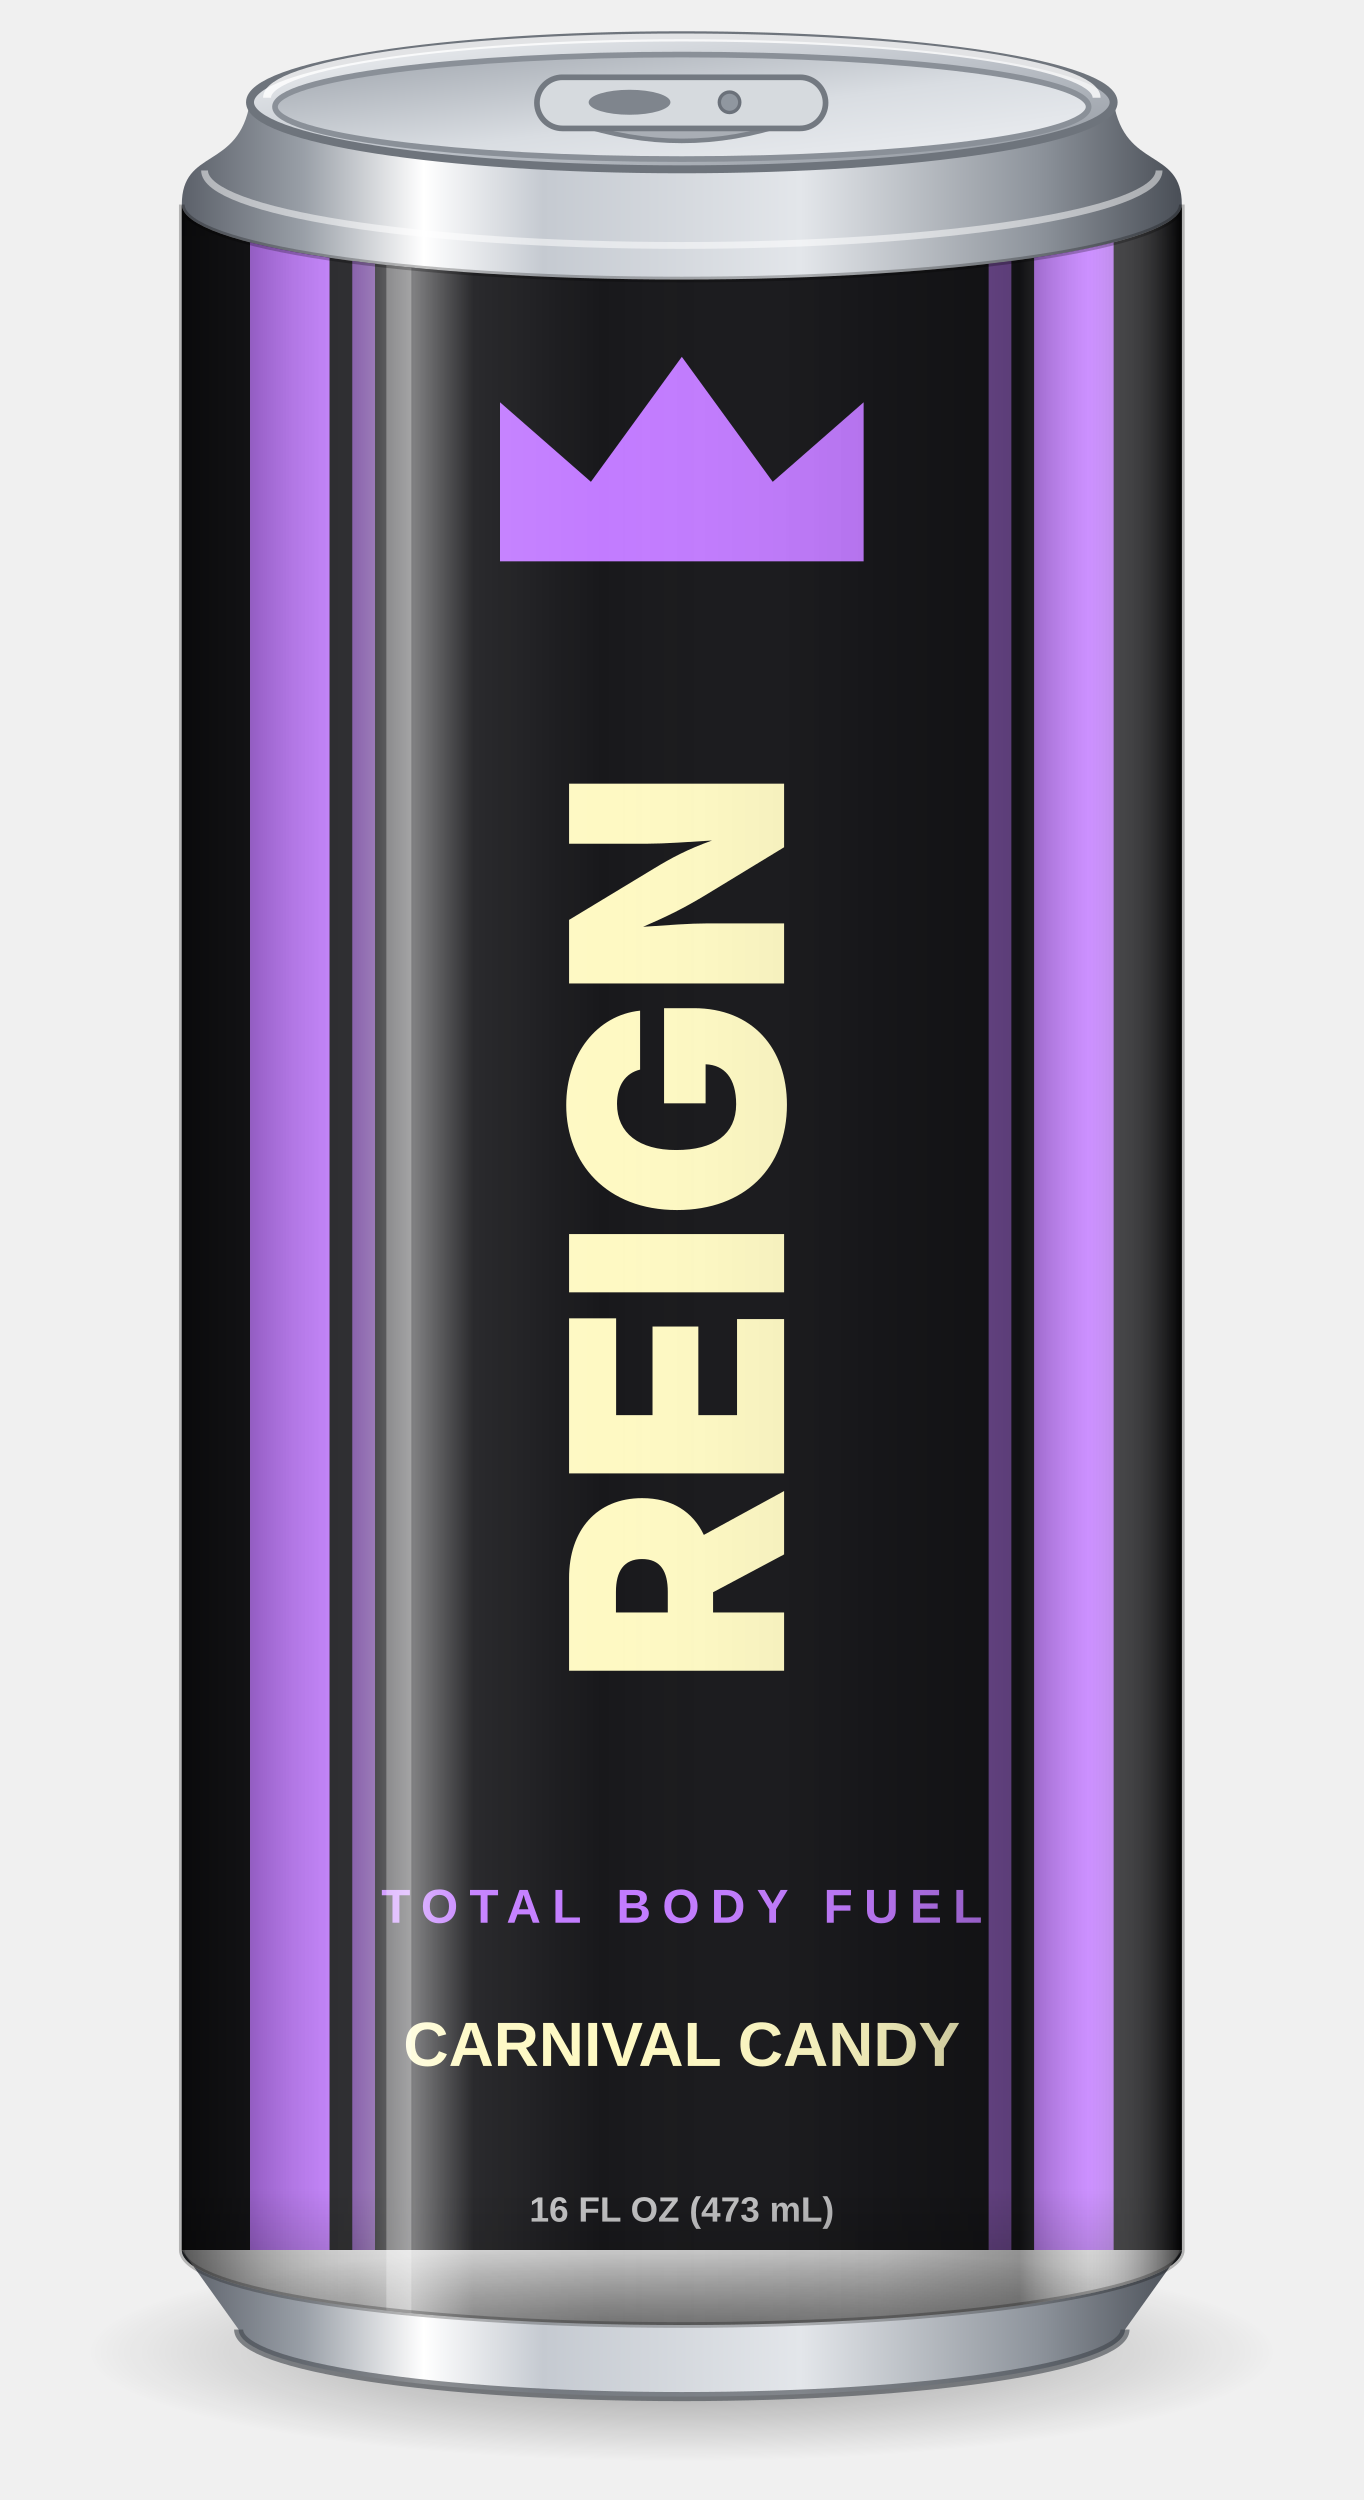
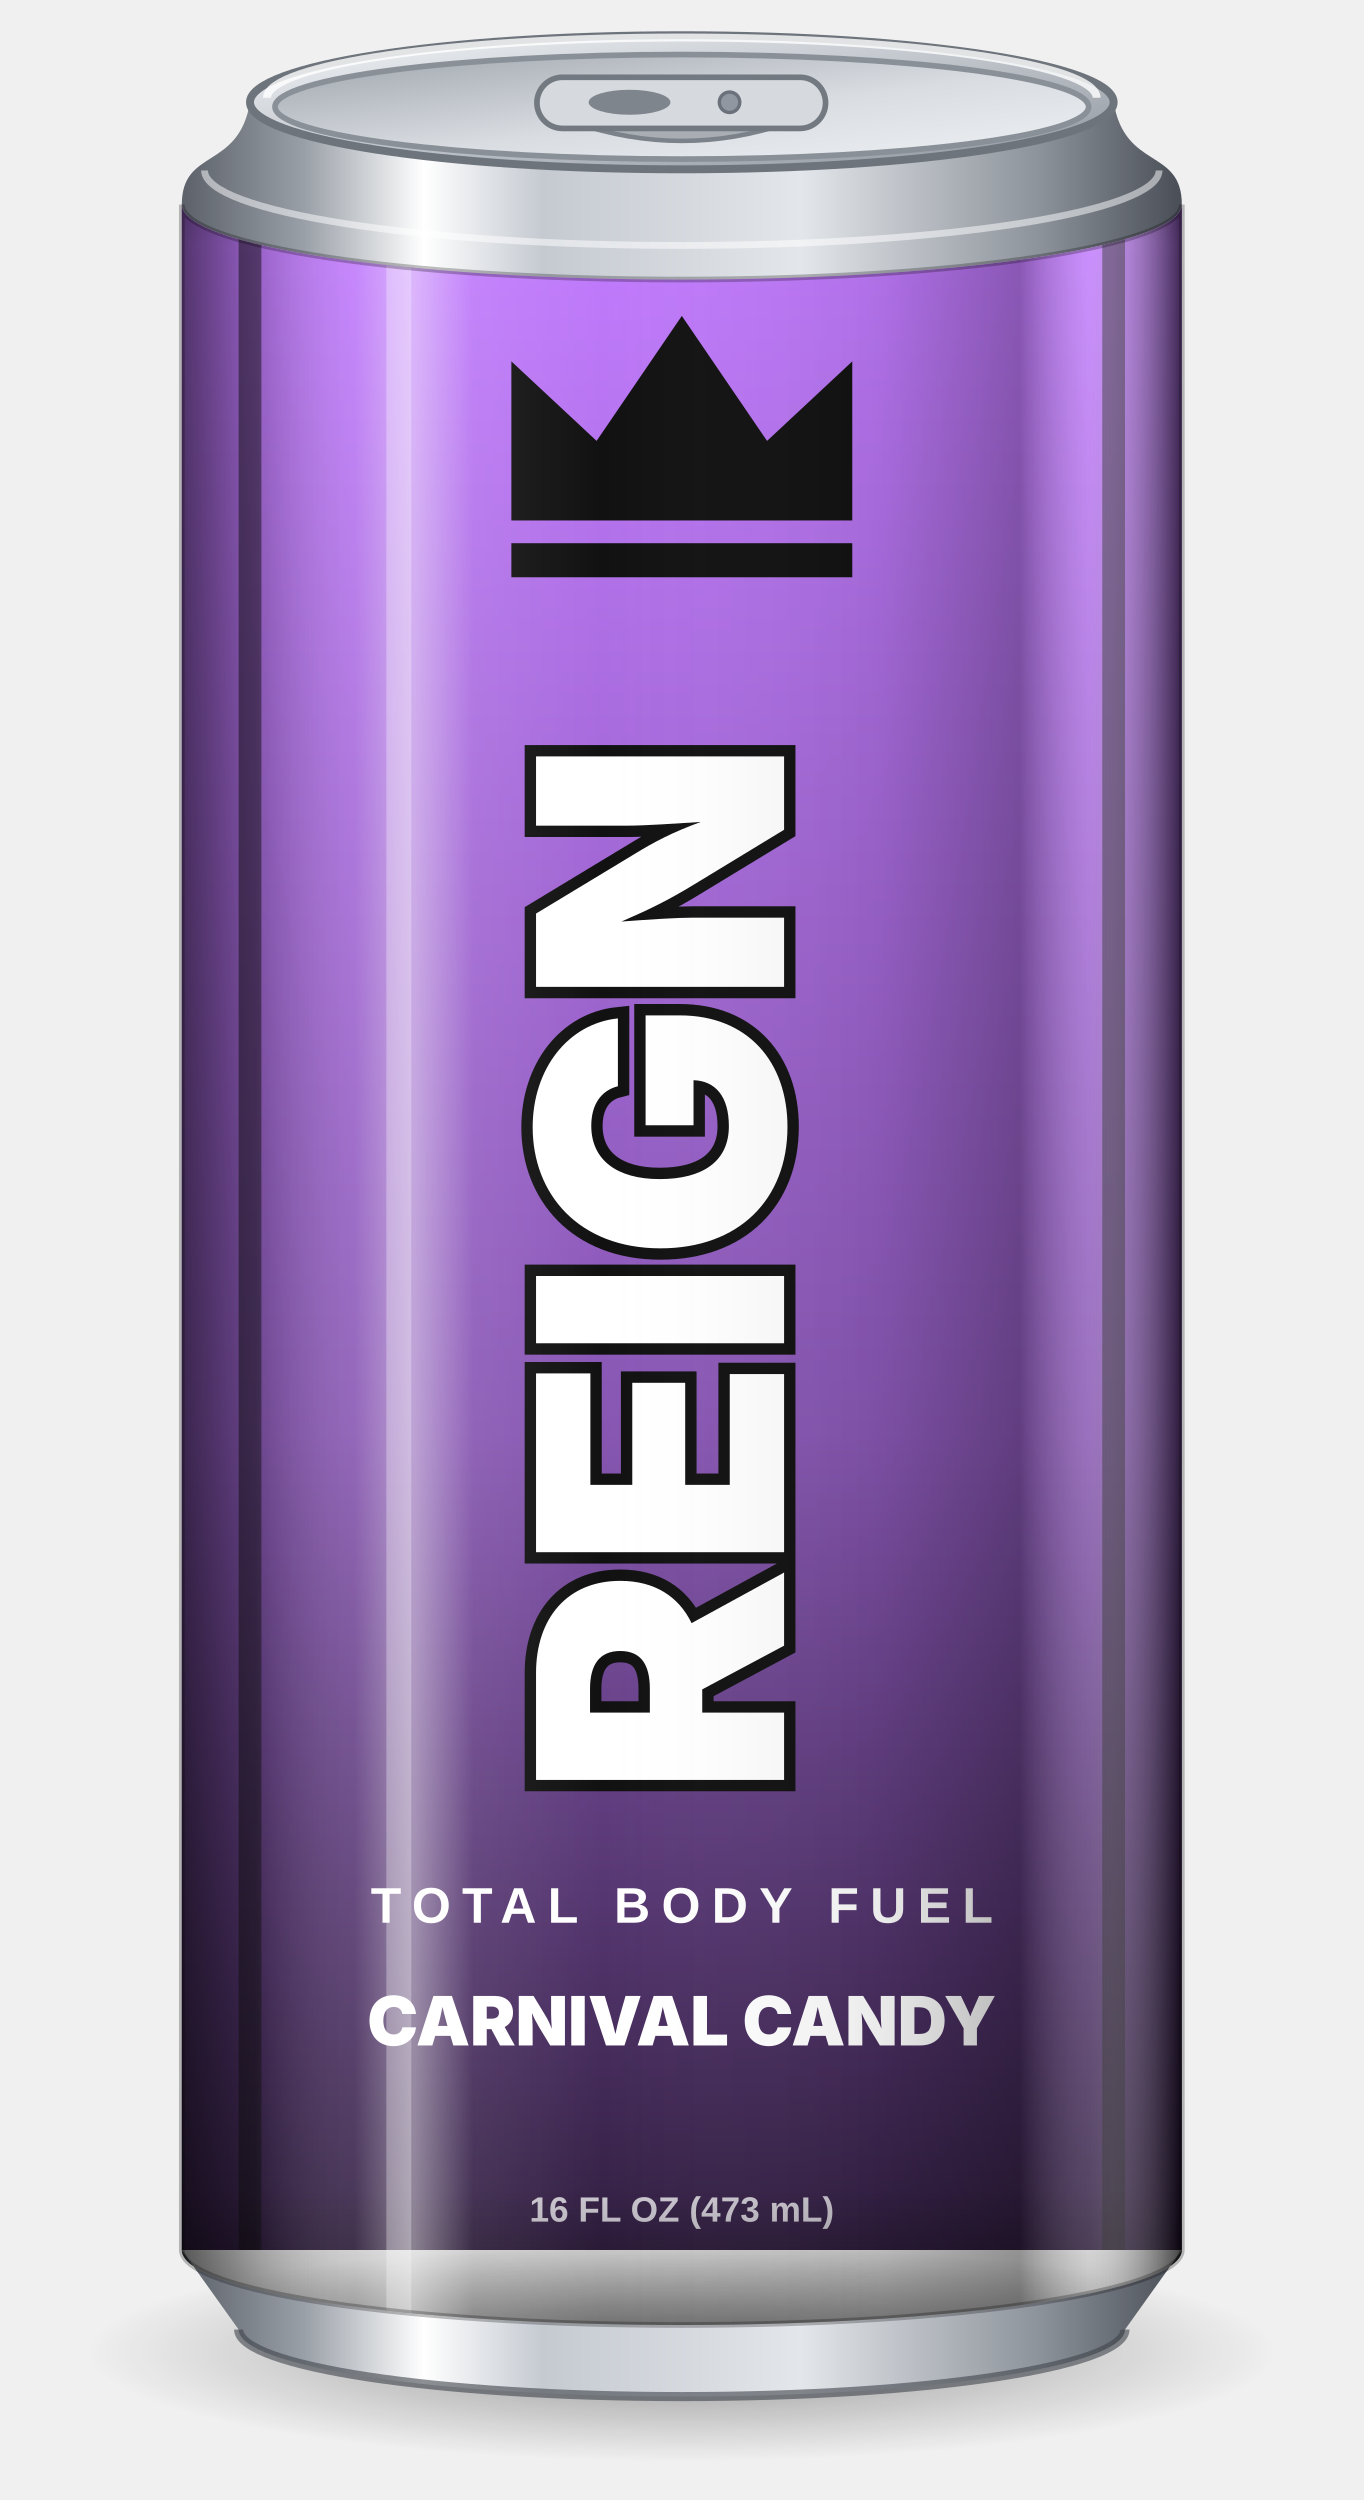
<svg xmlns="http://www.w3.org/2000/svg" viewBox="0 0 120 220" width="120" height="220" role="img" aria-label="Reign Carnival Candy can, Second Wind art">
  <defs>
    <linearGradient id="shade-reign-carnival-candy" x1="0" x2="1">
      <stop offset="0" stop-color="#000" stop-opacity="0.55" />
      <stop offset="0.07" stop-color="#000" stop-opacity="0.22" />
      <stop offset="0.17" stop-color="#fff" stop-opacity="0.10" />
      <stop offset="0.23" stop-color="#fff" stop-opacity="0.45" />
      <stop offset="0.29" stop-color="#fff" stop-opacity="0.08" />
      <stop offset="0.42" stop-color="#fff" stop-opacity="0" />
      <stop offset="0.70" stop-color="#000" stop-opacity="0.08" />
      <stop offset="0.84" stop-color="#000" stop-opacity="0.28" />
      <stop offset="0.91" stop-color="#fff" stop-opacity="0.16" />
      <stop offset="1" stop-color="#000" stop-opacity="0.62" />
    </linearGradient>
    <linearGradient id="vshade-reign-carnival-candy" x1="0" y1="0" x2="0" y2="1">
      <stop offset="0" stop-color="#000" stop-opacity="0.28" />
      <stop offset="0.05" stop-color="#000" stop-opacity="0" />
      <stop offset="0.94" stop-color="#000" stop-opacity="0" />
      <stop offset="1" stop-color="#000" stop-opacity="0.32" />
    </linearGradient>
    <linearGradient id="metal-reign-carnival-candy" x1="0" x2="1">
      <stop offset="0" stop-color="#5d626b" />
      <stop offset="0.12" stop-color="#9aa0a8" />
      <stop offset="0.24" stop-color="#ffffff" />
      <stop offset="0.36" stop-color="#c5cad1" />
      <stop offset="0.62" stop-color="#e3e6ea" />
      <stop offset="0.86" stop-color="#8d939b" />
      <stop offset="1" stop-color="#4b5058" />
    </linearGradient>
    <linearGradient id="lid-reign-carnival-candy" x1="0" y1="0" x2="1" y2="1">
      <stop offset="0" stop-color="#f4f6f8" />
      <stop offset="0.5" stop-color="#bfc4cb" />
      <stop offset="1" stop-color="#8e949c" />
    </linearGradient>
    <linearGradient id="well-reign-carnival-candy" x1="0" y1="0" x2="1" y2="1">
      <stop offset="0" stop-color="#9ea4ac" />
      <stop offset="0.55" stop-color="#d9dde2" />
      <stop offset="1" stop-color="#eef0f3" />
    </linearGradient>
    <radialGradient id="floor-reign-carnival-candy">
      <stop offset="0" stop-color="#000" stop-opacity="0.4" />
      <stop offset="1" stop-color="#000" stop-opacity="0" />
    </radialGradient>
    <clipPath id="body-reign-carnival-candy">
      <path d="M16 18 A44.0 6.6 0 0 0 104 18 L104 198 A44.0 6.6 0 0 1 16 198 Z" />
    </clipPath>
  </defs>
  <ellipse cx="60.0" cy="207" rx="52.0" ry="9.6" fill="url(#floor-reign-carnival-candy)" />
  <path d="M16 198 A44.0 6.6 0 0 0 104 198 L99 205 A39.0 5.9 0 0 1 21 205 Z" fill="url(#metal-reign-carnival-candy)" />
  <path d="M21 205 A39.0 5.9 0 0 0 99 205" stroke="#3f444b" stroke-width="0.8" fill="none" opacity="0.6" />
  <path d="M16 18 C16 13,21 15,22 9 L98 9 C99 15,104 13,104 18 A44.0 6.6 0 0 1 16 18 Z" fill="url(#metal-reign-carnival-candy)" />
  <path d="M18 15 A42.0 6.6 0 0 0 102 15" stroke="#fff" stroke-width="0.6" fill="none" opacity="0.5" />
  <g clip-path="url(#body-reign-carnival-candy)">
-     <rect x="16" y="18" width="88" height="180" fill="#18181b" />
-     <rect x="22" y="18" width="7" height="180" fill="#c27bff" />
-     <rect x="91" y="18" width="7" height="180" fill="#c27bff" />
-     <rect x="31" y="18" width="2" height="180" fill="#c27bff" opacity="0.6" />
-     <rect x="87" y="18" width="2" height="180" fill="#c27bff" opacity="0.6" />
-     <path d="M44.0 49.4 L44.0 35.4 L52.0 42.4 L60.0 31.4 L68.0 42.4 L76.0 35.4 L76.0 49.4 Z" fill="#c27bff" />
-     <g transform="translate(69.0 108.0) rotate(-90)">
-       <text x="0.0" y="0.0" font-family="'Arial Black','Inter Black','Helvetica Neue',Arial,sans-serif" font-size="26" font-weight="900" text-anchor="middle" fill="#fef9c3" textLength="86.4" lengthAdjust="spacingAndGlyphs">REIGN</text>
+     <linearGradient id="re-carnival-candy" x1="0" y1="0" x2="0" y2="1">
+       <stop offset="0" stop-color="#c27bff" />
+       <stop offset="0.6" stop-color="#8756b2" />
+       <stop offset="1" stop-color="#301e3f" />
+     </linearGradient>
+     <rect x="16" y="18" width="88" height="180" fill="url(#re-carnival-candy)" />
+     <rect x="21" y="18" width="2" height="180" fill="#111" opacity="0.5" />
+     <rect x="97" y="18" width="2" height="180" fill="#111" opacity="0.5" />
+     <path d="M45.0 45.8 L45.0 31.8 L52.5 38.8 L60.0 27.8 L67.5 38.8 L75.0 31.8 L75.0 45.8 Z" fill="#111" />
+     <rect x="45.0" y="47.8" width="30" height="3" fill="#111" />
+     <g transform="translate(69.0 111.6) rotate(-90)">
+       <text x="0.0" y="0.0" font-family="'Arial Black','Inter Black','Helvetica Neue',Arial,sans-serif" font-size="30" font-weight="900" text-anchor="middle" fill="#fff" textLength="90.0" lengthAdjust="spacingAndGlyphs" stroke="#111" stroke-width="2" paint-order="stroke">REIGN</text>
    </g>
-     <text x="60.0" y="169.2" font-family="'Helvetica Neue',Arial,Inter,sans-serif" font-size="4.2" font-weight="800" text-anchor="middle" fill="#c27bff" letter-spacing="1">TOTAL BODY FUEL</text>
-     <text x="60.0" y="181.8" font-family="'Helvetica Neue',Arial,Inter,sans-serif" font-size="5.5" font-weight="900" text-anchor="middle" fill="#fef9c3">CARNIVAL CANDY</text>
+     <text x="60.0" y="169.2" font-family="'Helvetica Neue',Arial,Inter,sans-serif" font-size="4.4" font-weight="800" text-anchor="middle" fill="#fff" letter-spacing="1">TOTAL BODY FUEL</text>
+     <text x="60.0" y="180.0" font-family="'Arial Black','Inter Black','Helvetica Neue',Arial,sans-serif" font-size="6" font-weight="900" text-anchor="middle" fill="#fff">CARNIVAL CANDY</text>
    <text x="60.0" y="195.5" font-family="'Helvetica Neue',Arial,Inter,sans-serif" font-size="3.1" font-weight="700" text-anchor="middle" fill="#ffffff" opacity="0.75">16 FL OZ (473 mL)</text>
    <rect x="16" y="11.4" width="88" height="193.2" fill="url(#vshade-reign-carnival-candy)" />
    <rect x="16" y="11.4" width="88" height="193.2" fill="url(#shade-reign-carnival-candy)" />
    <rect x="34.0" y="11.4" width="2.2" height="193.2" fill="#fff" opacity="0.3" />
  </g>
  <path d="M16 18 A44.0 6.6 0 0 0 104 18 L104 198 A44.0 6.6 0 0 1 16 198 Z" fill="none" stroke="#000" stroke-opacity="0.25" stroke-width="0.5" />
  <ellipse cx="60.0" cy="9" rx="38.0" ry="5.9" fill="url(#lid-reign-carnival-candy)" stroke="#6e747c" stroke-width="0.7" />
  <ellipse cx="60.0" cy="9.4" rx="35.8" ry="4.6" fill="url(#well-reign-carnival-candy)" stroke="#8a9098" stroke-width="0.5" />
  <path d="M50.6 10.8 q9.4 3.2 18.8 0 l-2.5 -2.1 h-13.8 z" fill="#a9aeb5" stroke="#7c828a" stroke-width="0.4" />
  <path d="M49.5 6.8 h20.9 a2.2 2.2 0 0 1 0 4.5 h-20.9 a2.2 2.2 0 0 1 0 -4.5 z" fill="#d6dade" stroke="#737981" stroke-width="0.5" />
  <ellipse cx="55.4" cy="9" rx="3.6" ry="1.1" fill="#7f858d" />
  <circle cx="64.2" cy="9" r="0.9" fill="#9097a0" stroke="#6b717a" stroke-width="0.3" />
  <path d="M23.5 8.6 A36.5 5.3 0 0 1 96.5 8.6" stroke="#fff" stroke-width="0.7" fill="none" opacity="0.8" />
</svg>
